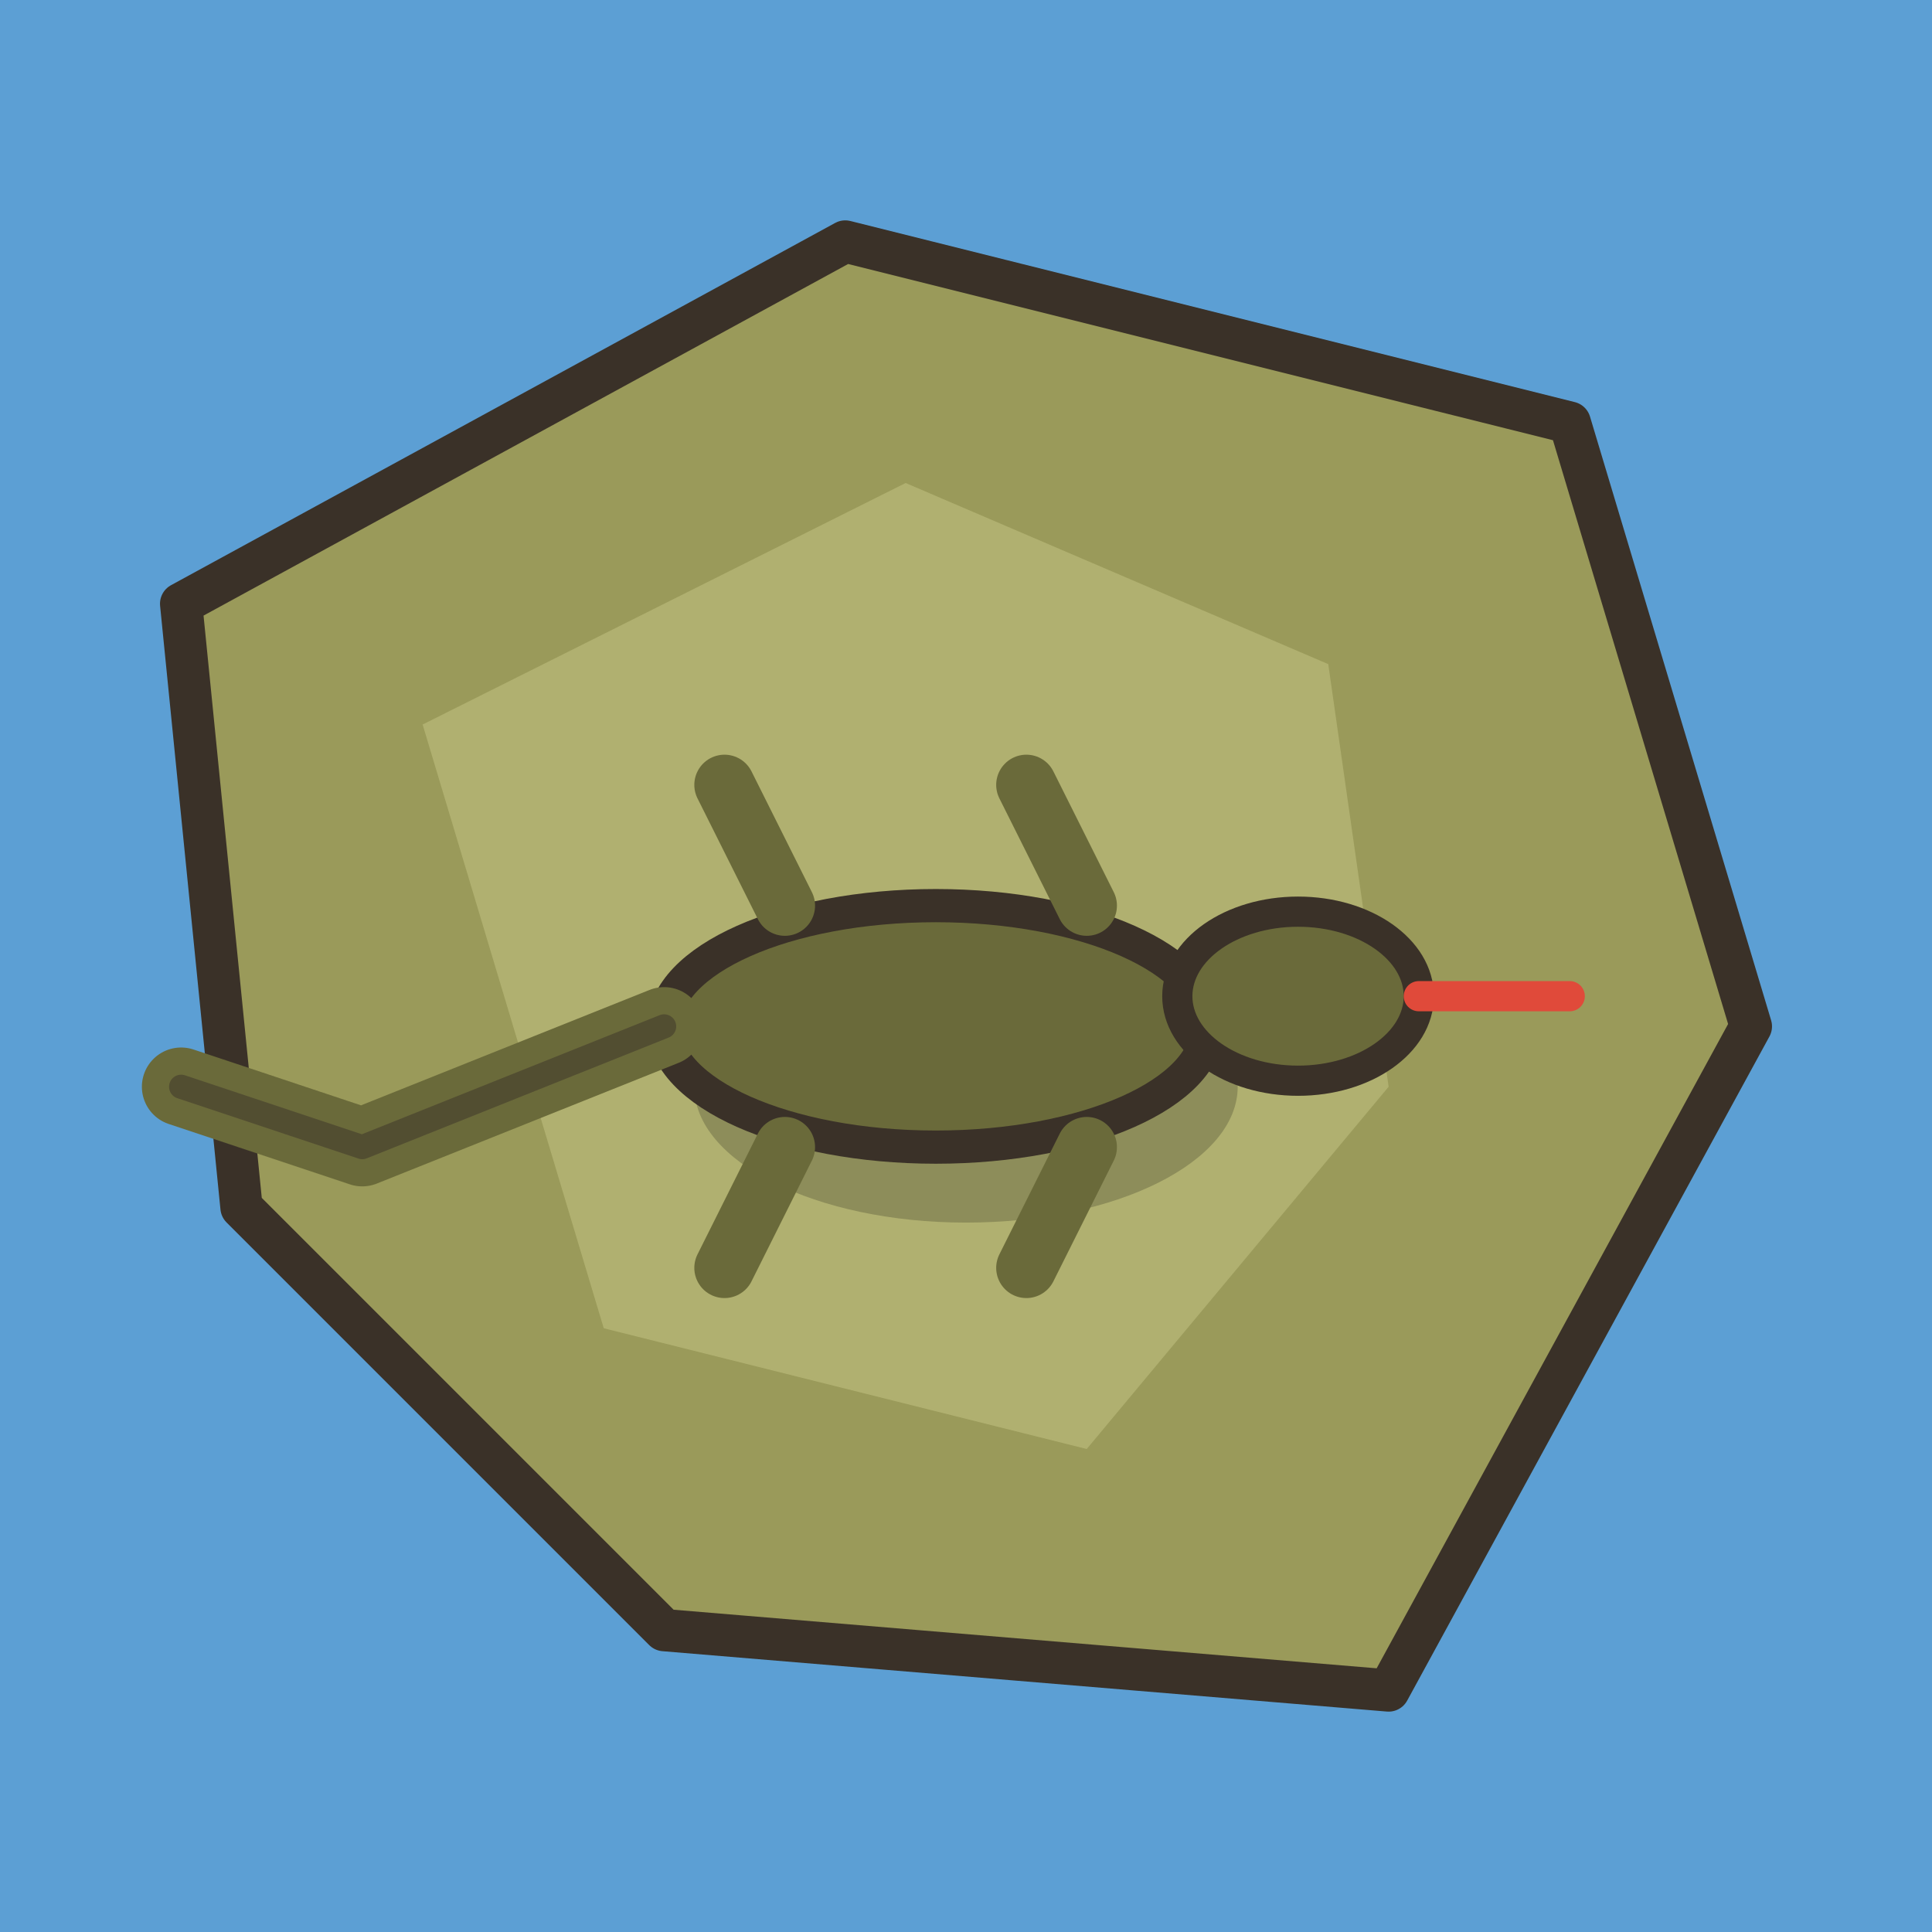
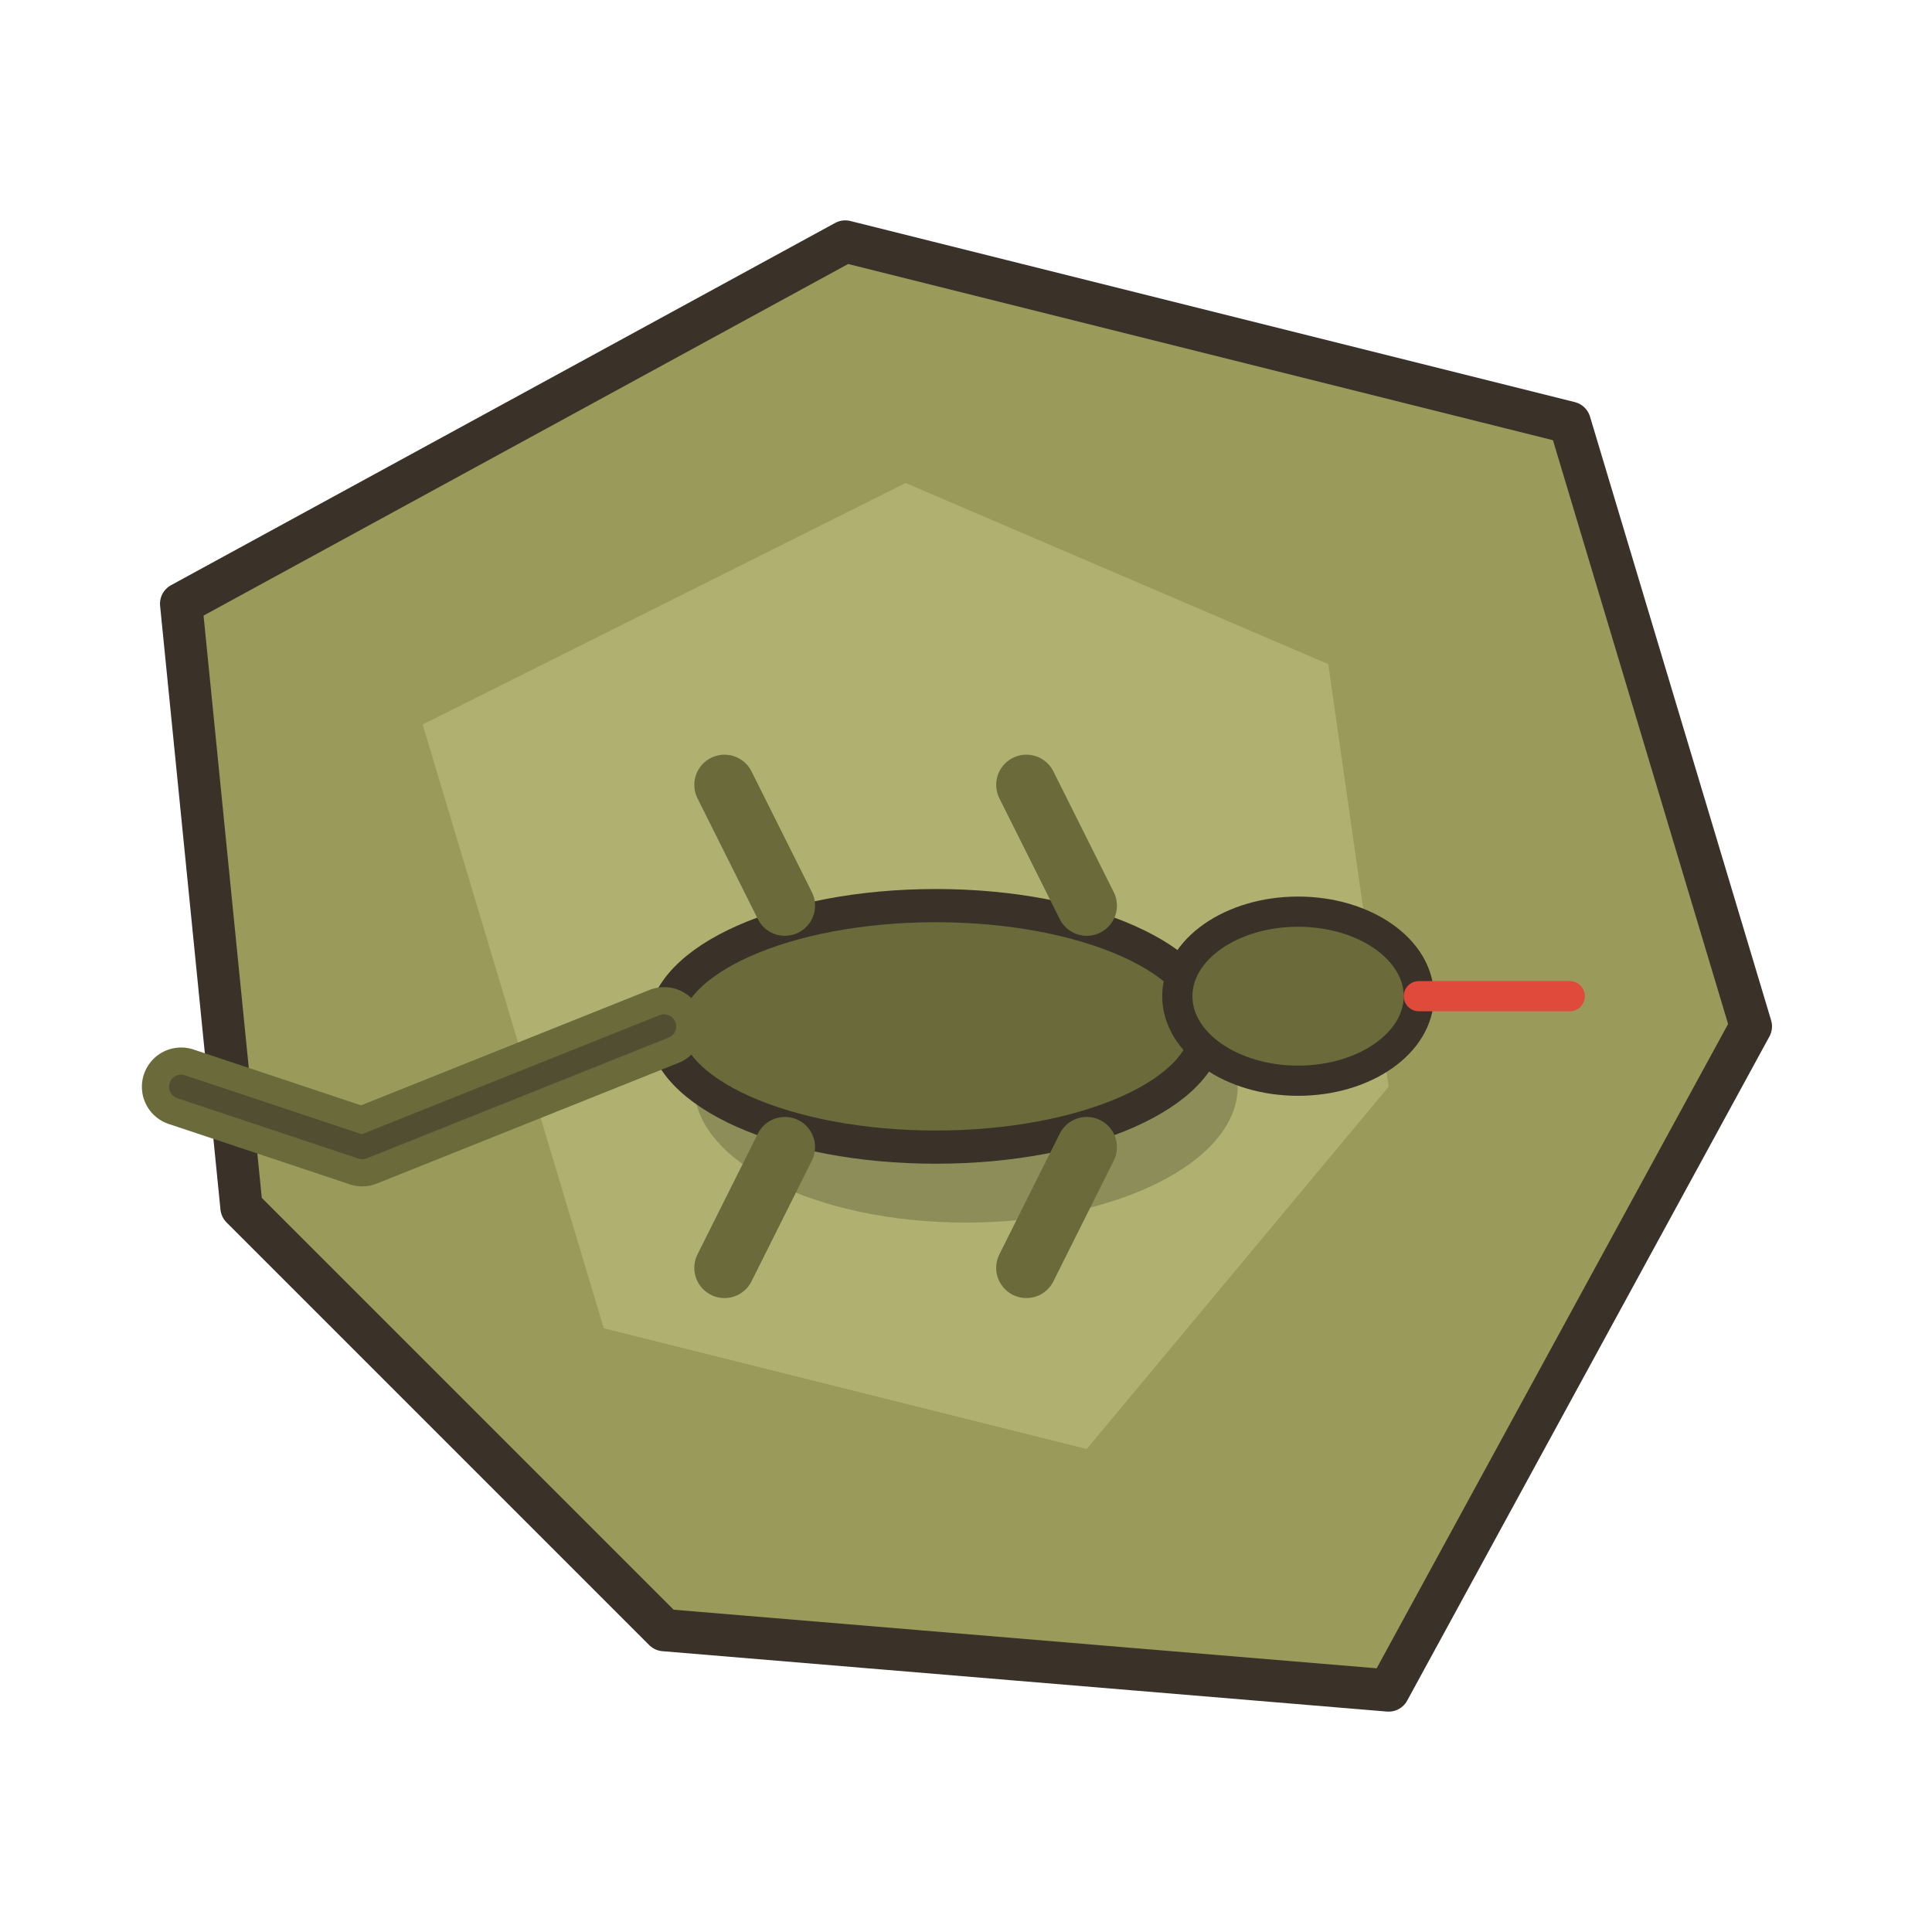
<svg xmlns="http://www.w3.org/2000/svg" width="64" height="64" viewBox="0 0 64 64">
-   <path d="M0.0,0.0 L64.0,0.0 L64.0,64.0 L0.0,64.0 Z" fill="#5c9fd4" />
  <path d="M6.0,20.0 L28.0,8.0 L52.0,14.0 L58.0,34.0 L46.0,56.0 L22.0,54.0 L8.0,40.0 Z" fill="#9a9a5a" stroke="#3a3128" stroke-width="1.4" stroke-linejoin="round" stroke-linecap="round" />
  <path d="M14.0,24.0 L30.0,16.0 L44.0,22.0 L46.0,36.0 L36.0,48.0 L20.0,44.0 Z" fill="#b0b070" />
  <ellipse cx="32.0" cy="36.0" rx="9.0" ry="4.5" fill="#000000" opacity="0.2" />
  <ellipse cx="31.0" cy="34.0" rx="9.0" ry="4.0" fill="#6a6a3a" stroke="#3a3128" stroke-width="1.1" stroke-linejoin="round" stroke-linecap="round" />
  <path d="M22.0,34.0 L12.0,38.0 L6.0,36.0" fill="none" stroke="#6a6a3a" stroke-width="2.6" stroke-linecap="round" stroke-linejoin="round" />
  <path d="M22.0,34.0 L12.0,38.0 L6.0,36.0" fill="none" stroke="#3a3128" stroke-width="0.8" stroke-linecap="round" stroke-linejoin="round" opacity="0.5" />
  <ellipse cx="43.0" cy="33.0" rx="4.0" ry="2.8" fill="#6a6a3a" stroke="#3a3128" stroke-width="1" stroke-linejoin="round" stroke-linecap="round" />
  <path d="M26.0,30.0 L24.0,26.0" fill="none" stroke="#6a6a3a" stroke-width="2" stroke-linecap="round" stroke-linejoin="round" />
  <path d="M36.0,30.0 L34.0,26.0" fill="none" stroke="#6a6a3a" stroke-width="2" stroke-linecap="round" stroke-linejoin="round" />
  <path d="M26.0,38.0 L24.0,42.0" fill="none" stroke="#6a6a3a" stroke-width="2" stroke-linecap="round" stroke-linejoin="round" />
  <path d="M36.0,38.0 L34.0,42.0" fill="none" stroke="#6a6a3a" stroke-width="2" stroke-linecap="round" stroke-linejoin="round" />
  <path d="M47.0,33.0 L52.0,33.0" fill="none" stroke="#e04a3a" stroke-width="1" stroke-linecap="round" stroke-linejoin="round" />
</svg>
